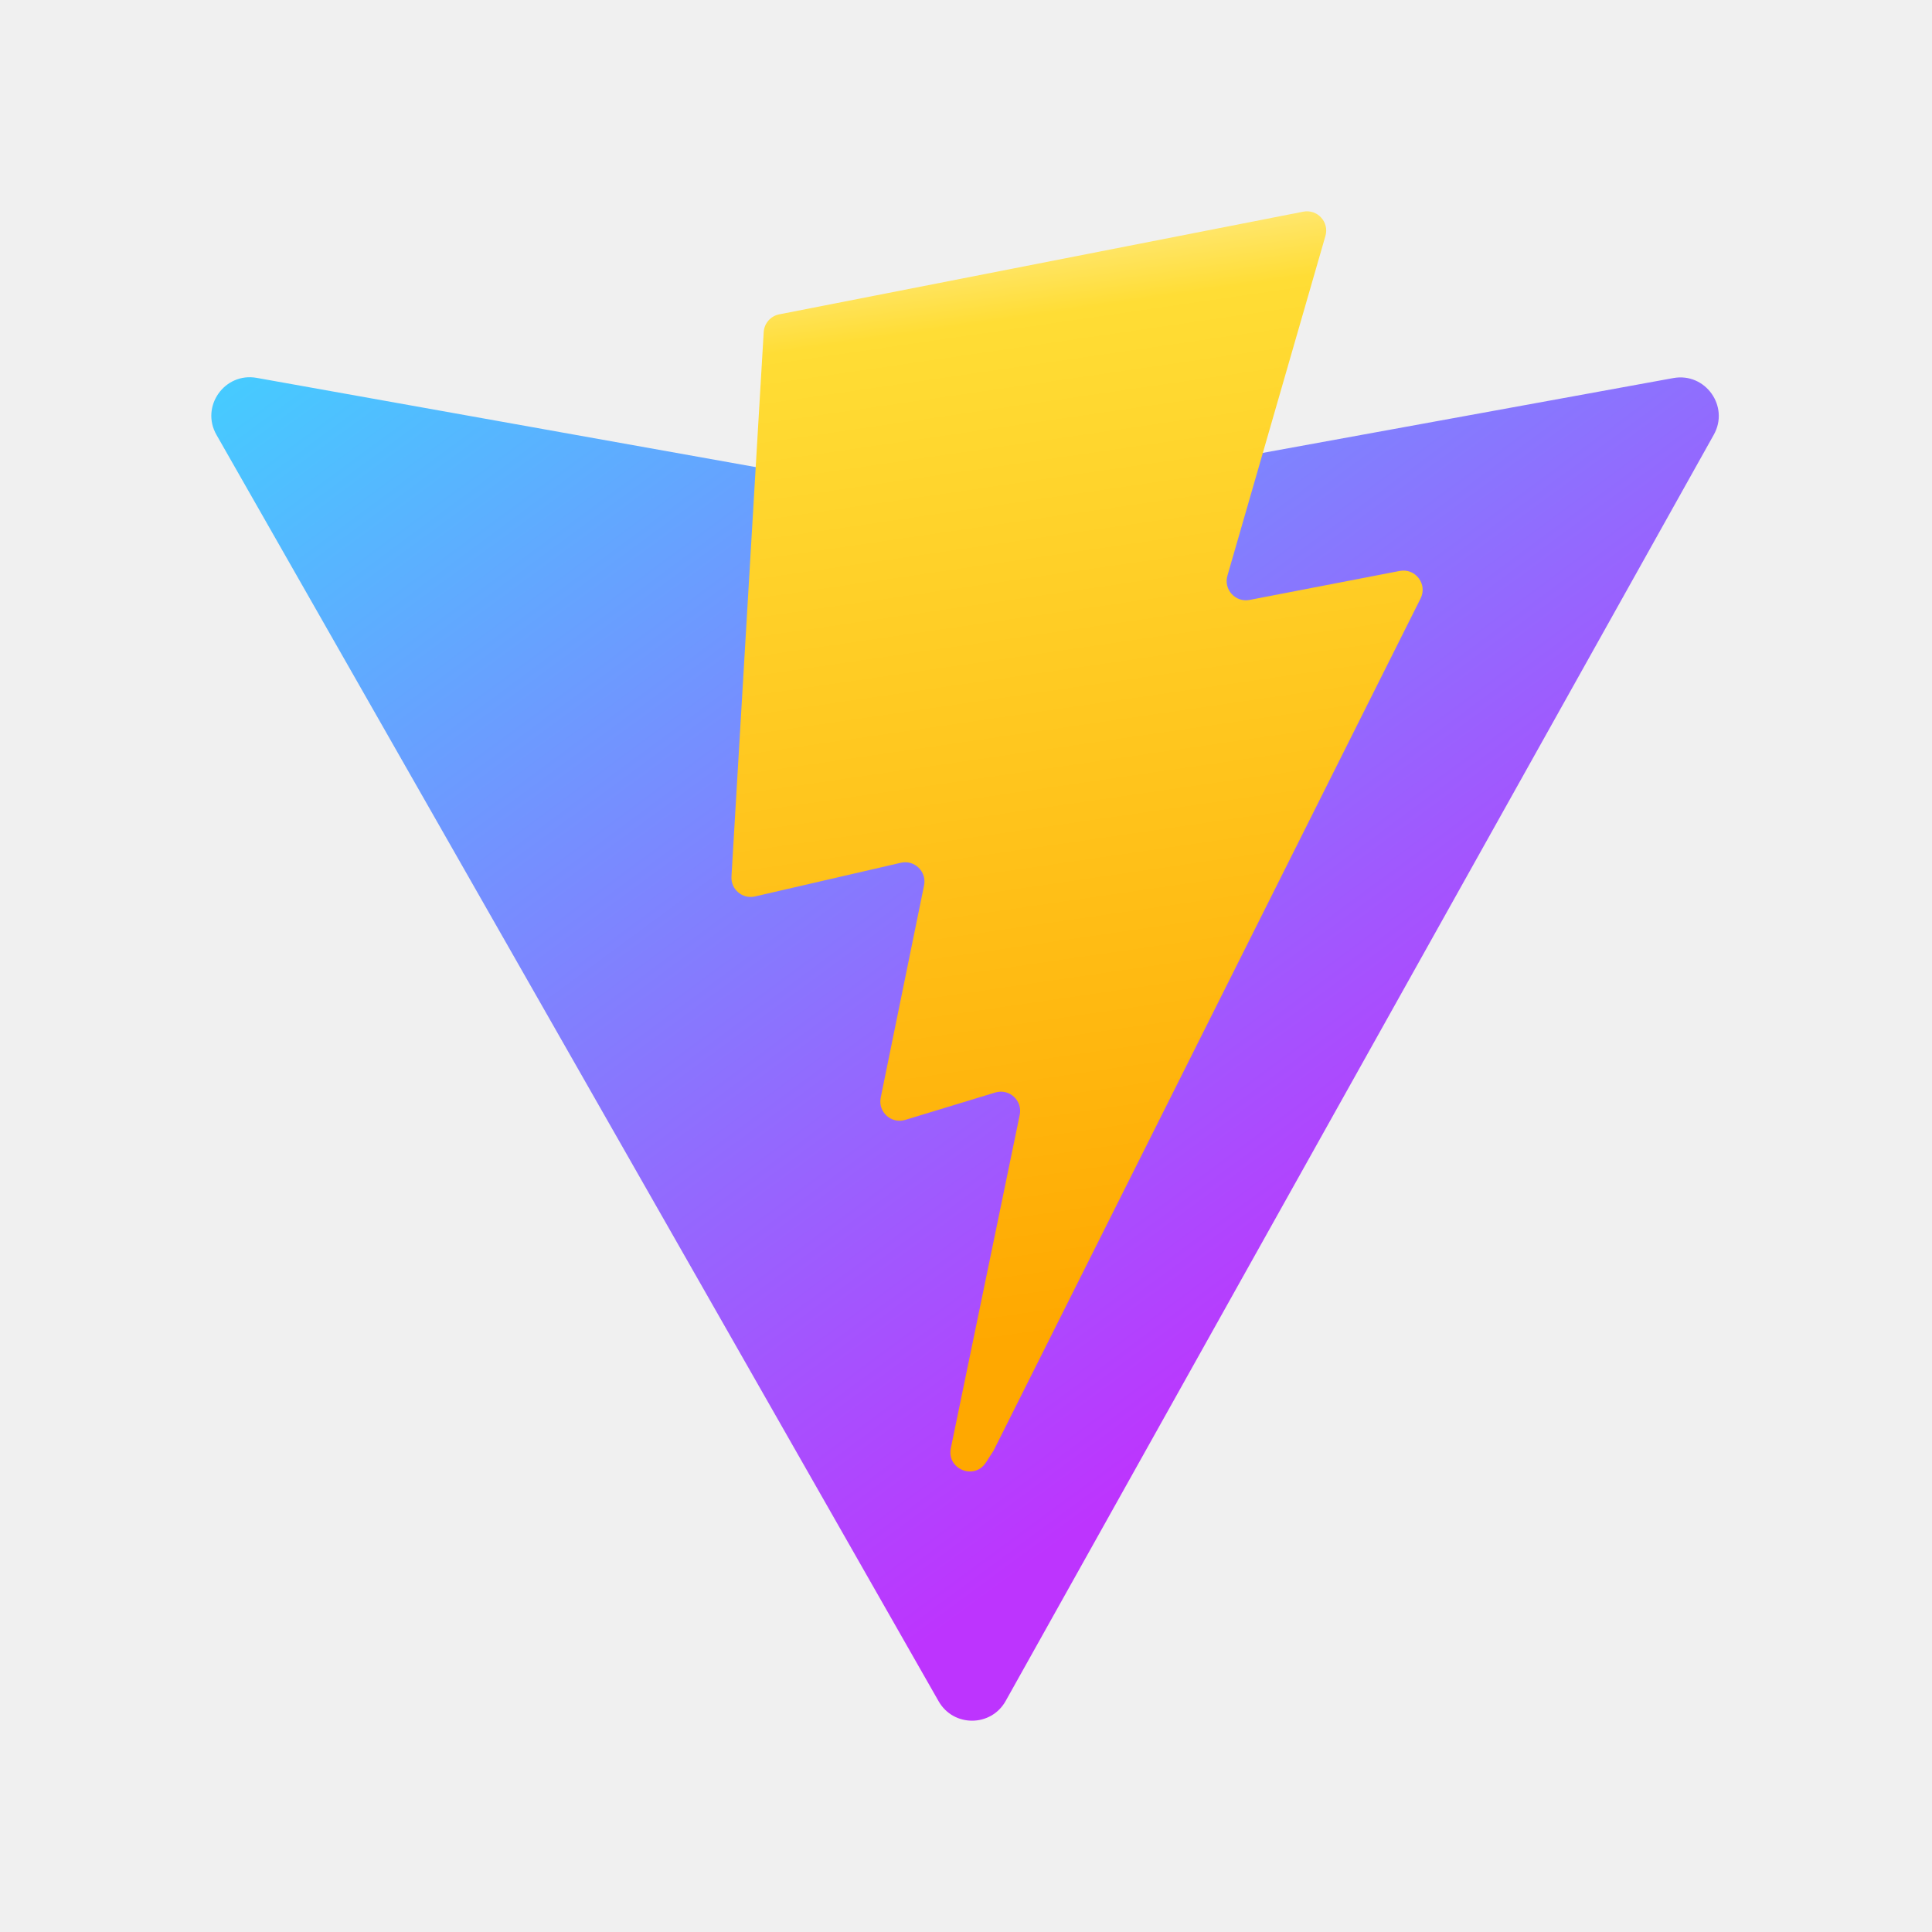
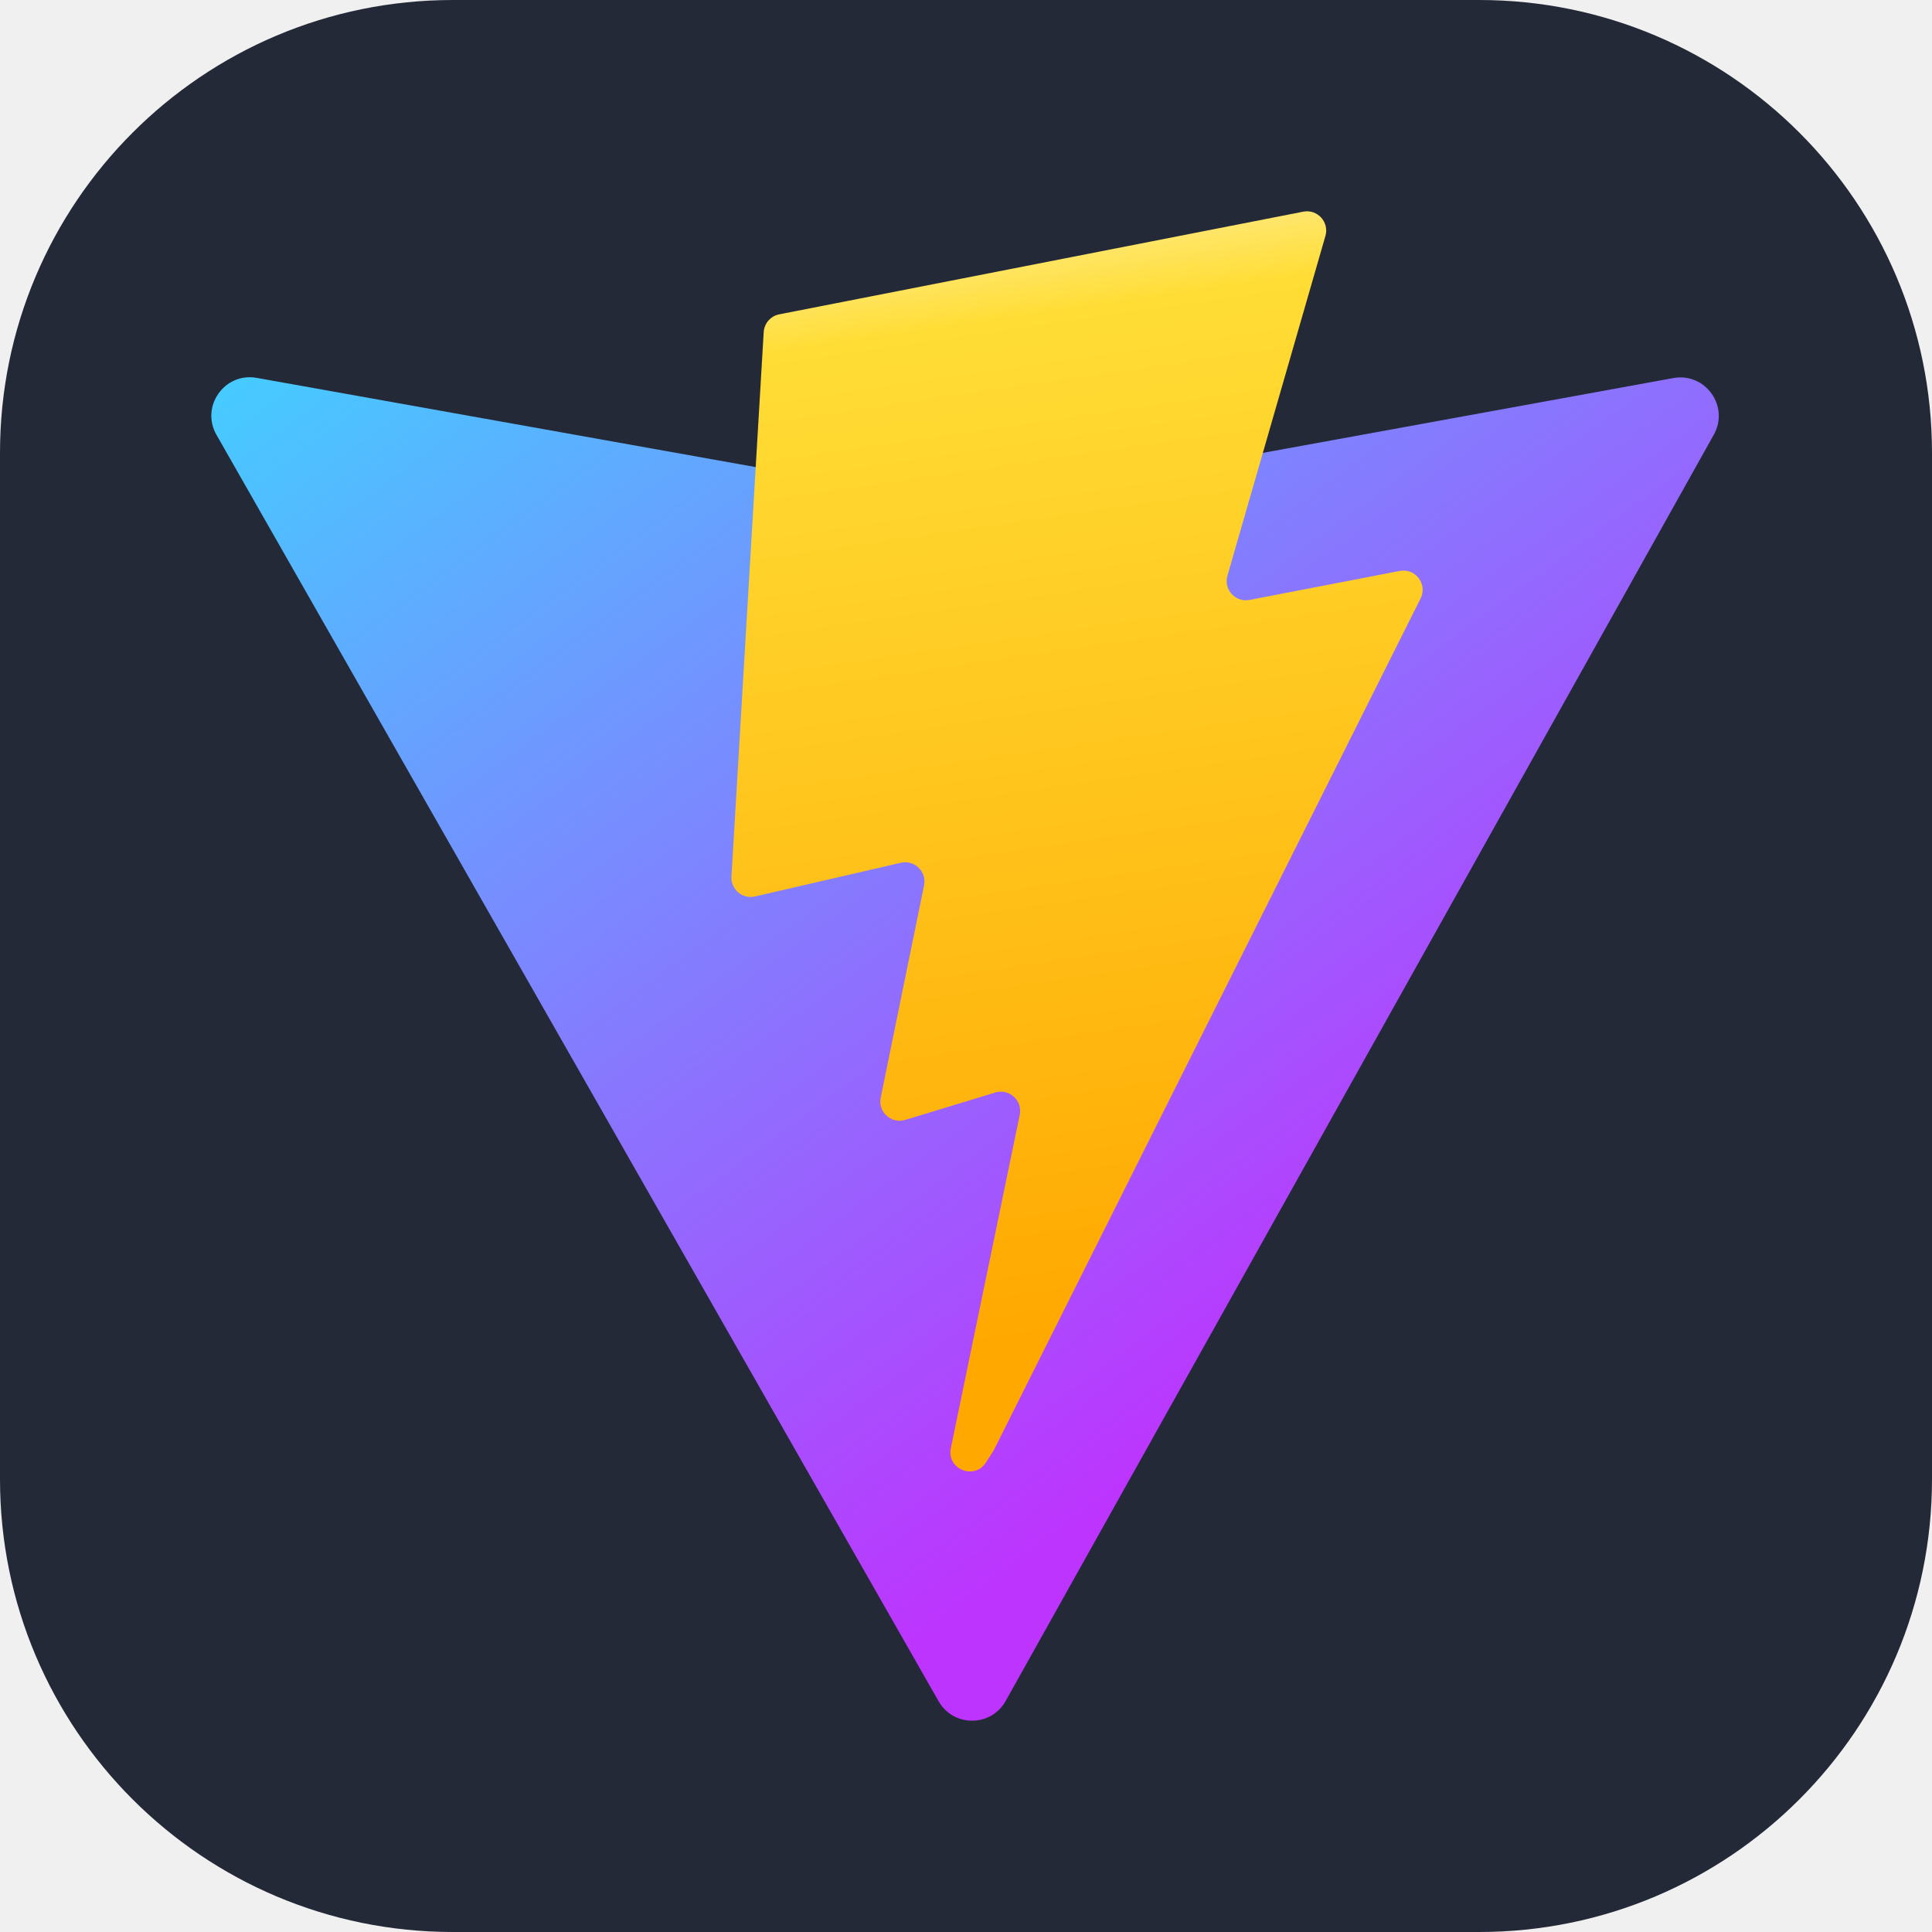
<svg xmlns="http://www.w3.org/2000/svg" width="48" height="48" viewBox="0 0 48 48" fill="none">
  <g clip-path="url(#clip0_2_49)">
+     <path d="M36.75 0H11.25C5.037 0 0 5.037 0 11.25V36.75C0 42.963 5.037 48 11.25 48H36.75C42.963 48 48 42.963 48 36.75V11.25C48 5.037 42.963 0 36.75 0Z" fill="#242938" />
    <path d="M42.579 10.8L24.985 42.261C24.622 42.91 23.689 42.914 23.32 42.268L5.378 10.803C4.976 10.099 5.579 9.246 6.377 9.388L23.989 12.537C24.101 12.557 24.217 12.556 24.329 12.536L41.573 9.393C42.368 9.248 42.974 10.095 42.579 10.8Z" fill="url(#paint0_linear_2_49)" />
    <path d="M32.379 5.259L19.359 7.81C19.145 7.852 18.987 8.034 18.974 8.251L18.173 21.778C18.154 22.096 18.447 22.344 18.758 22.272L22.382 21.435C22.722 21.357 23.028 21.656 22.958 21.997L21.881 27.271C21.809 27.625 22.142 27.929 22.489 27.824L24.728 27.143C25.075 27.038 25.408 27.342 25.335 27.698L23.623 35.981C23.516 36.499 24.206 36.782 24.493 36.338L24.685 36.041L35.294 14.869C35.472 14.514 35.165 14.11 34.776 14.185L31.045 14.905C30.694 14.973 30.396 14.646 30.495 14.303L32.93 5.861C33.029 5.517 32.73 5.19 32.379 5.259Z" fill="url(#paint1_linear_2_49)" />
  </g>
  <defs>
    <linearGradient id="paint0_linear_2_49" x1="4.94" y1="8.264" x2="26.836" y2="38.001" gradientUnits="userSpaceOnUse">
      <stop stop-color="#41D1FF" />
      <stop offset="1" stop-color="#BD34FE" />
    </linearGradient>
    <linearGradient id="paint1_linear_2_49" x1="22.978" y1="5.952" x2="26.939" y2="33.124" gradientUnits="userSpaceOnUse">
      <stop stop-color="#FFEA83" />
      <stop offset="0.083" stop-color="#FFDD35" />
      <stop offset="1" stop-color="#FFA800" />
    </linearGradient>
    <clipPath id="clip0_2_49">
      <rect width="48" height="48" fill="white" />
    </clipPath>
  </defs>
</svg>
